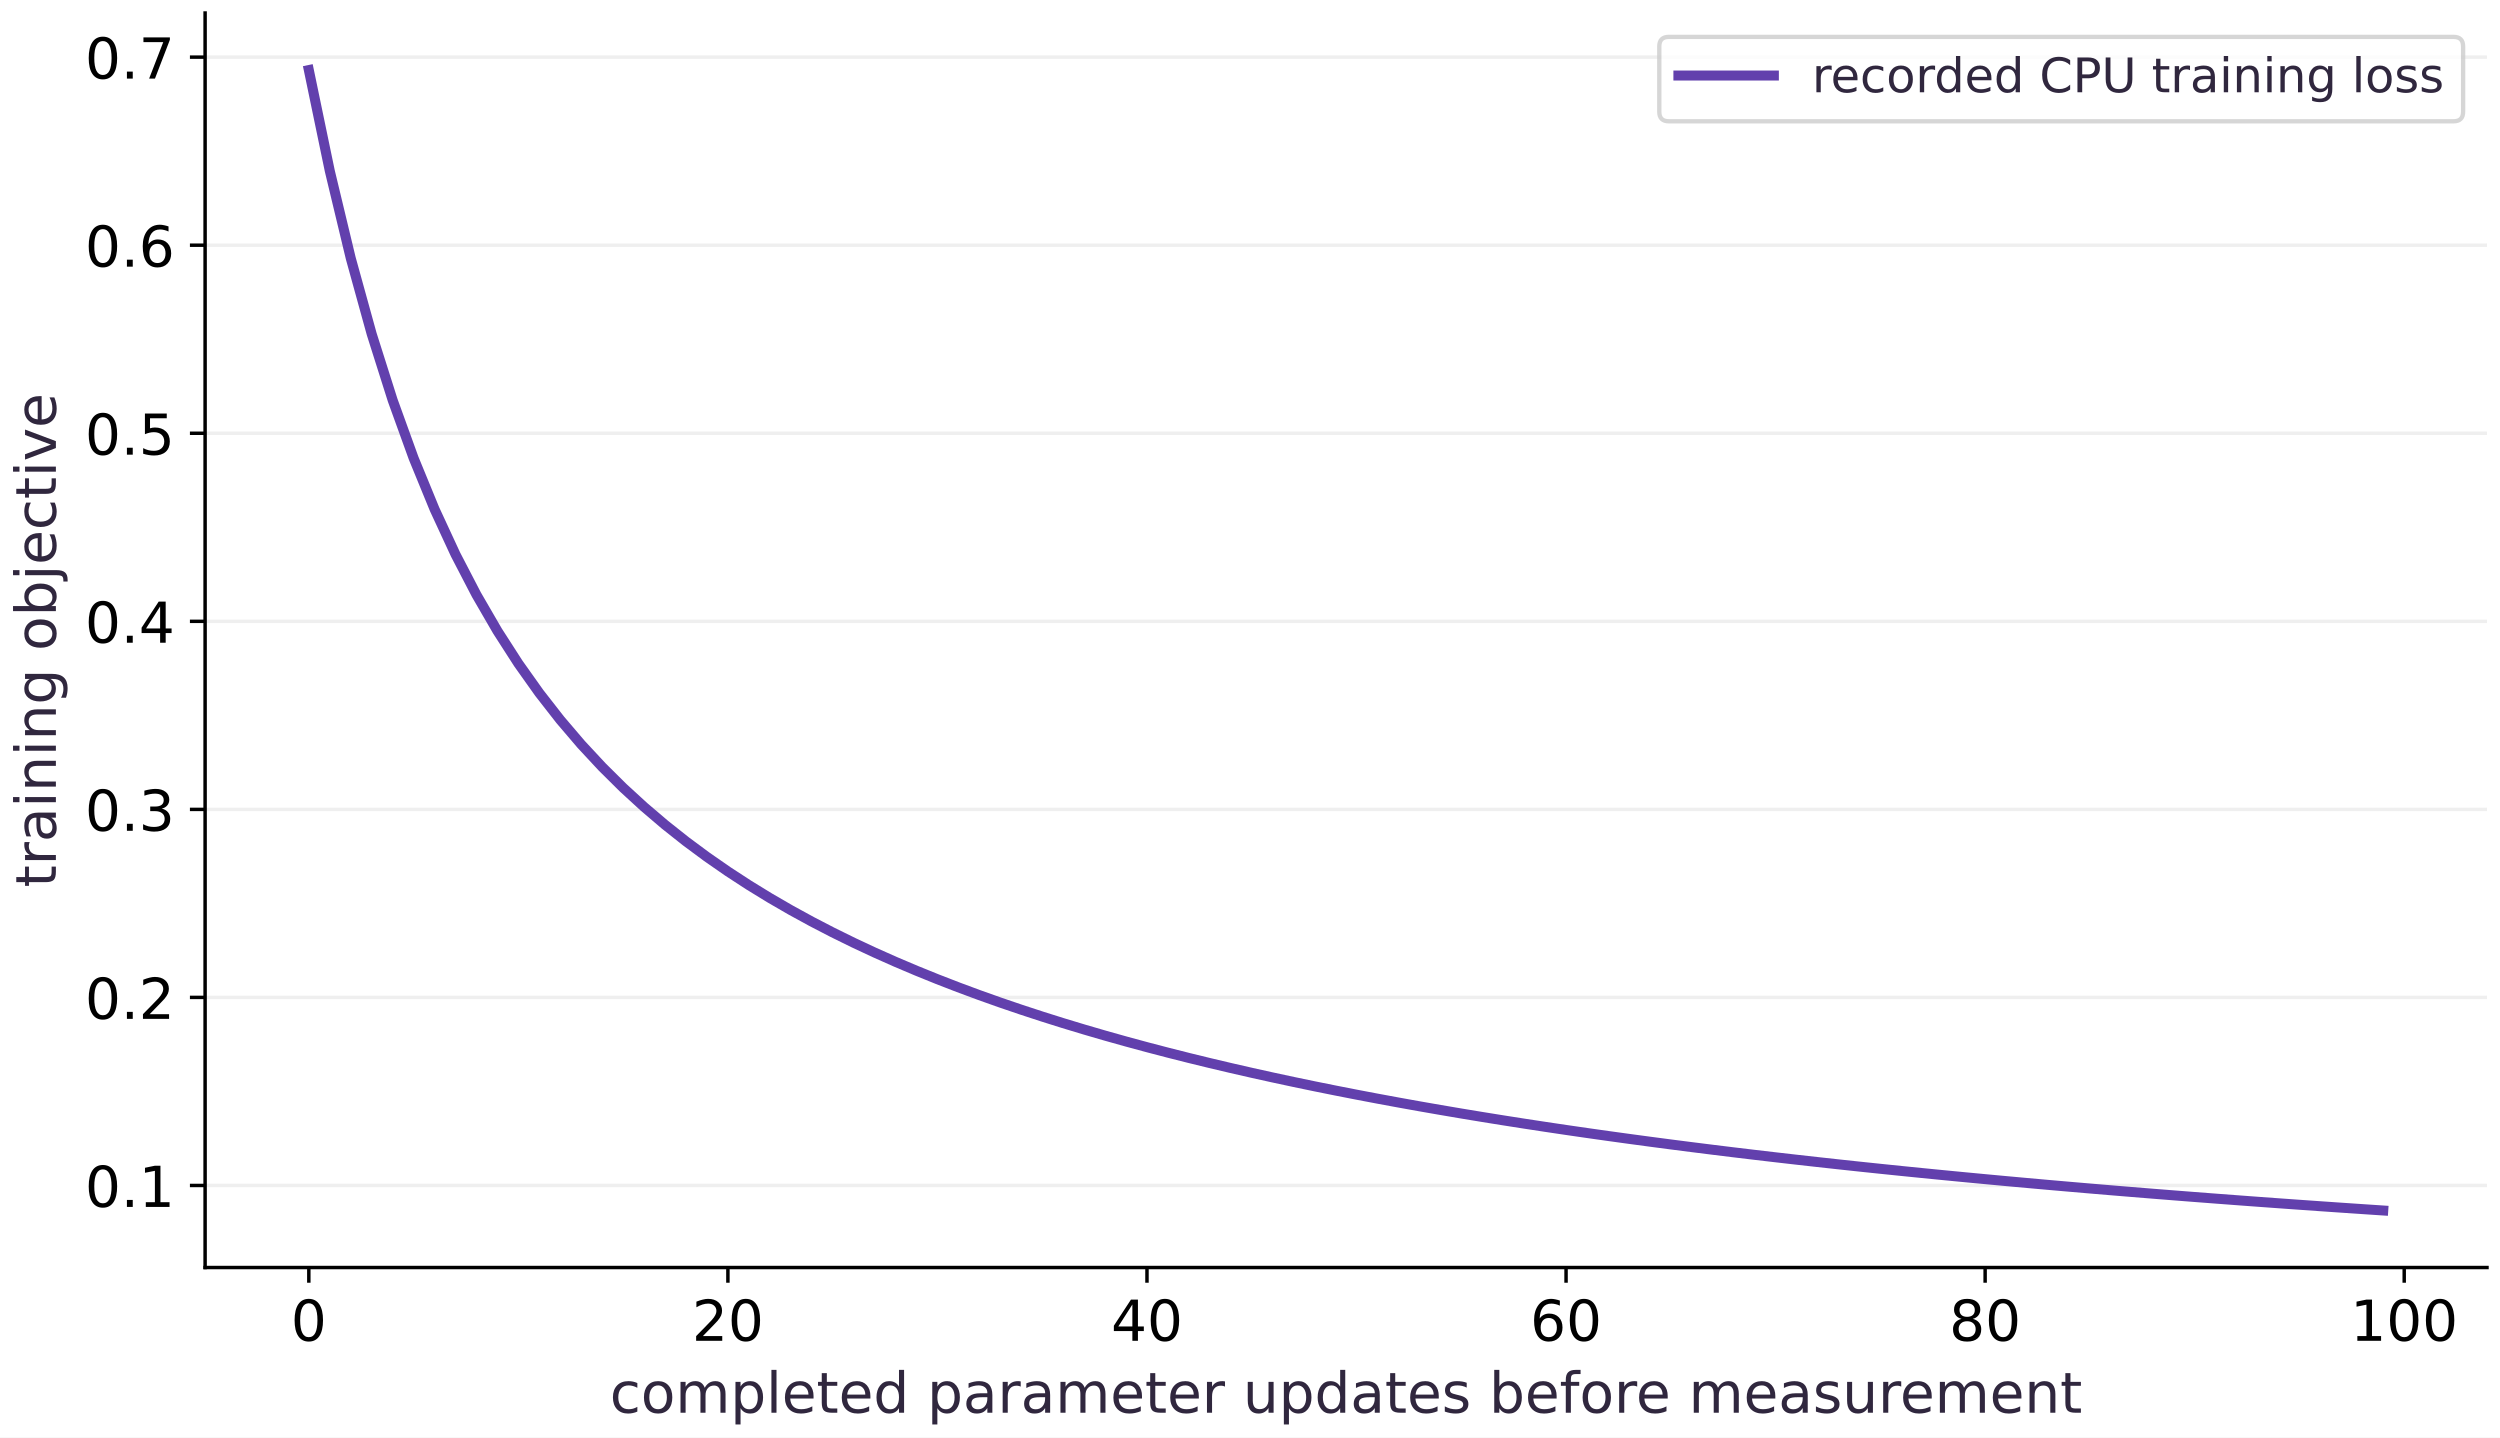
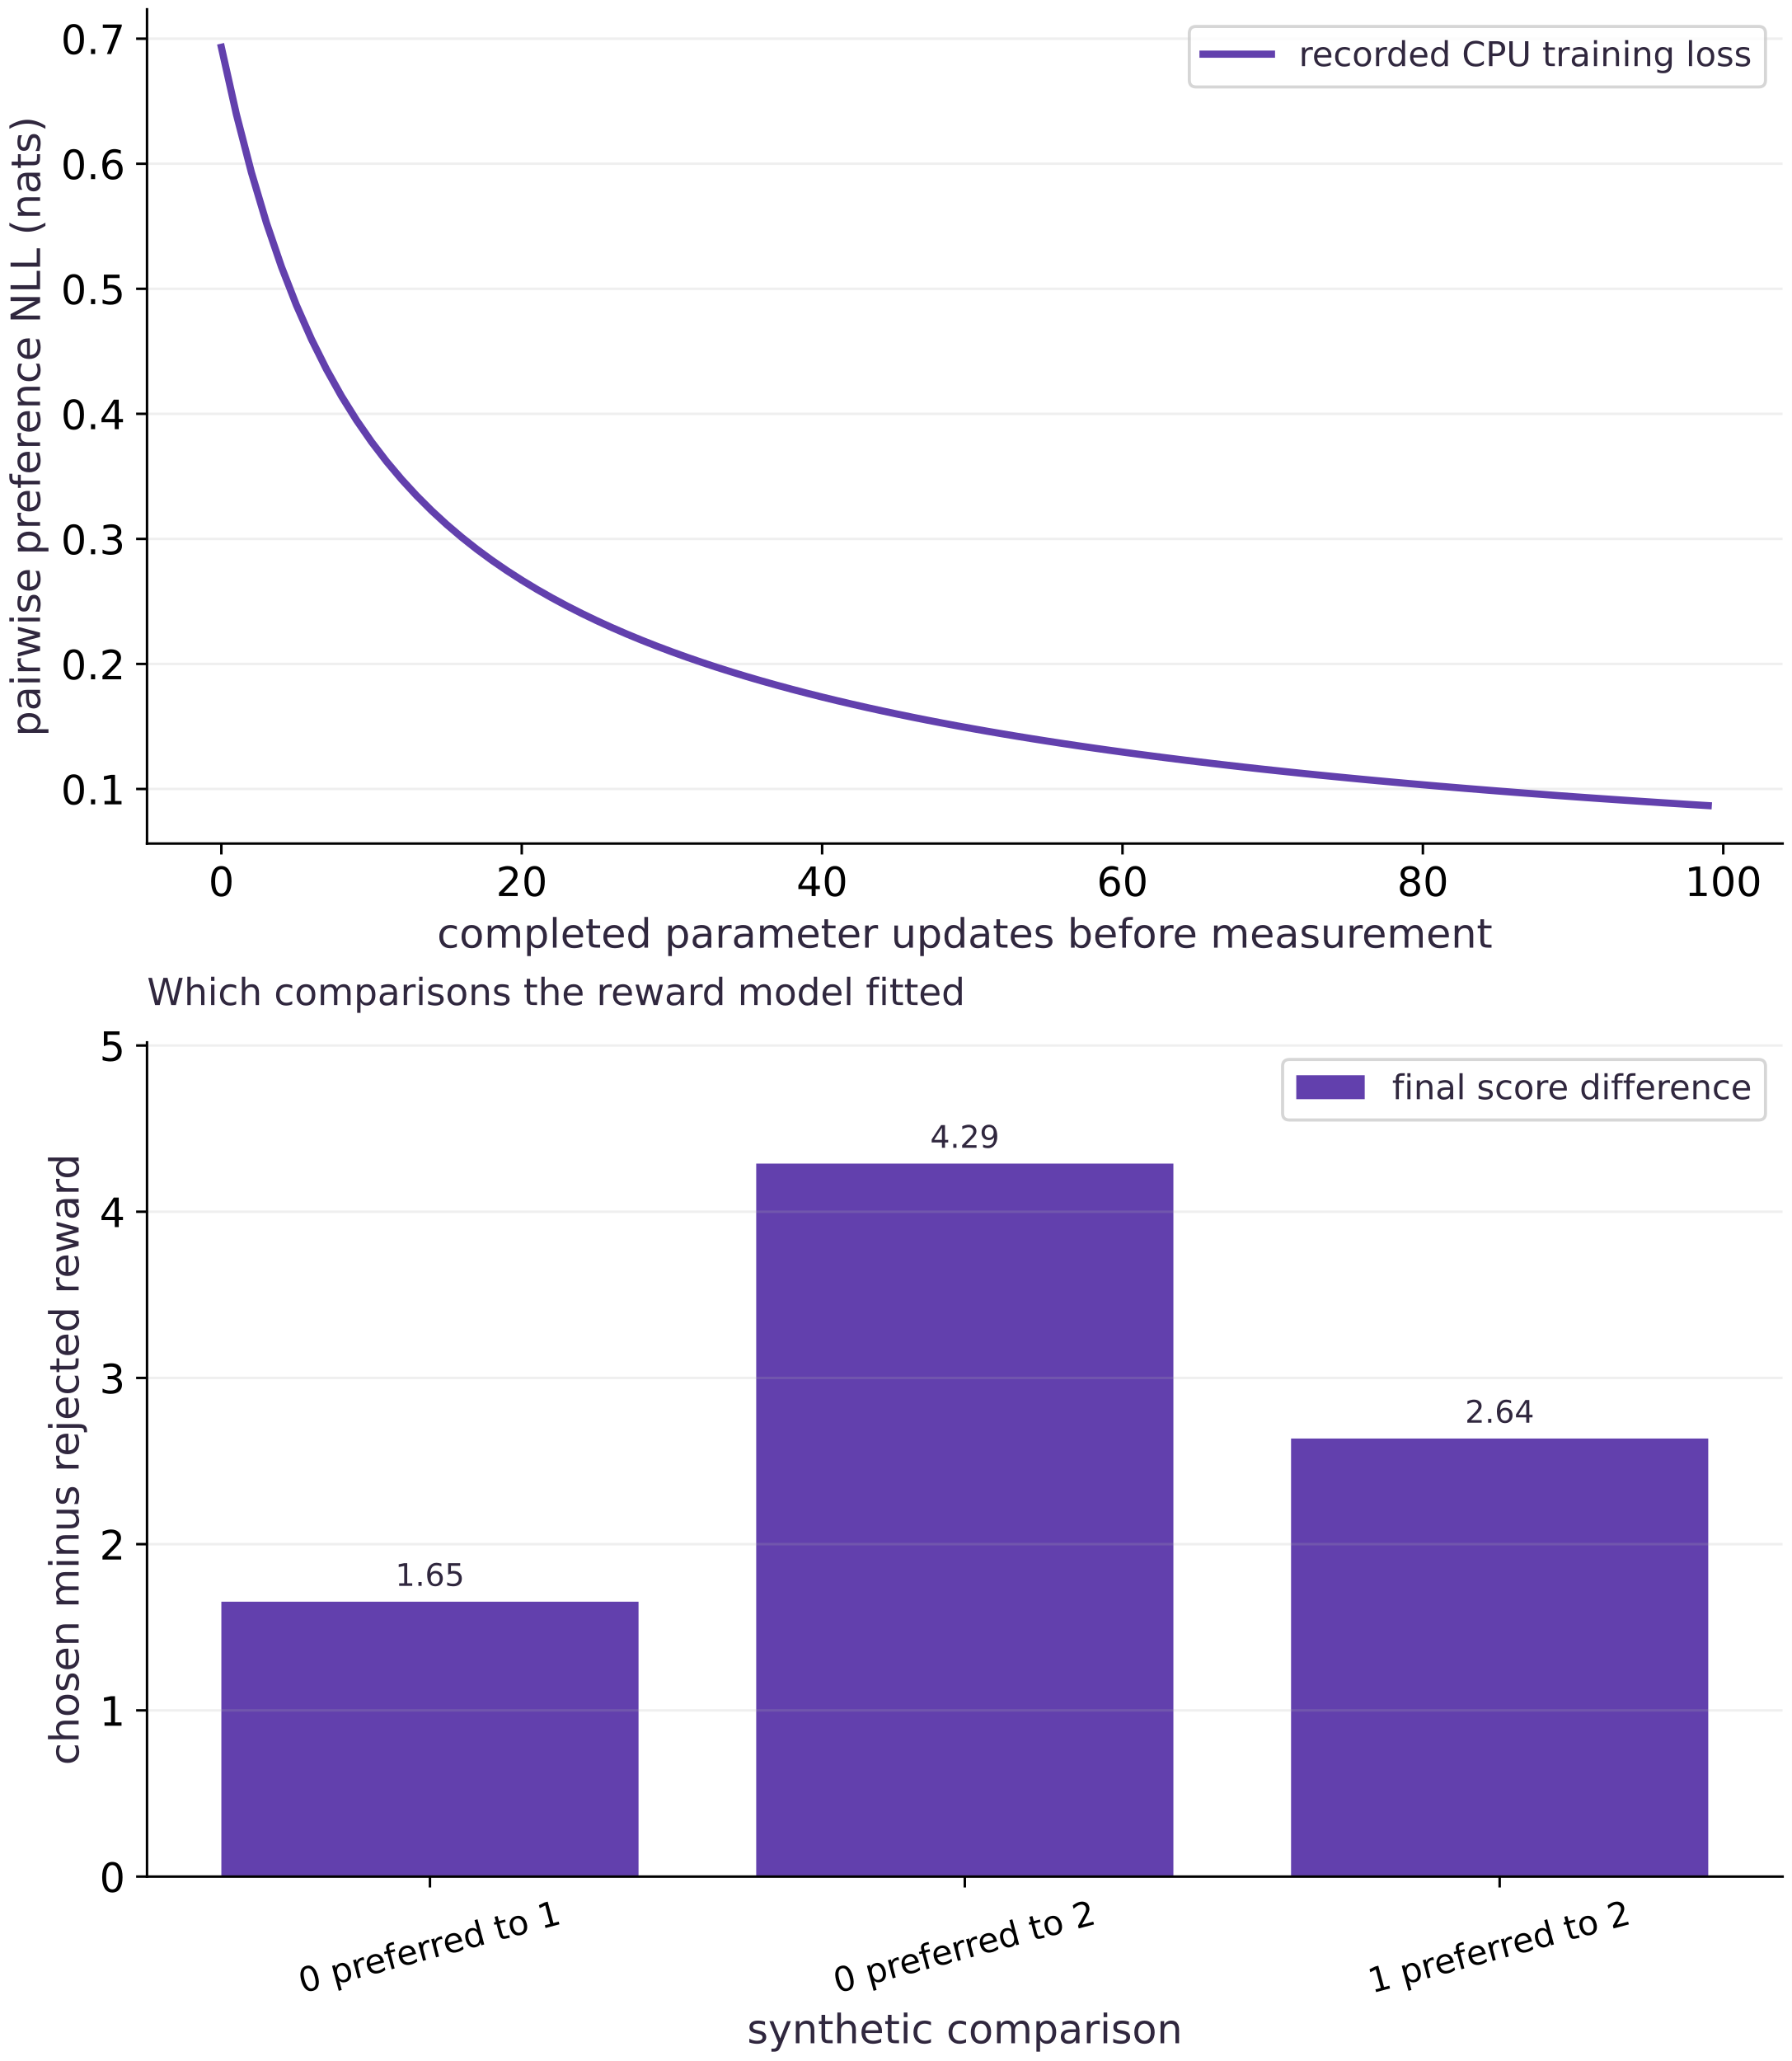
- <svg xmlns="http://www.w3.org/2000/svg" xmlns:xlink="http://www.w3.org/1999/xlink" width="576pt" height="331.2pt" viewBox="0 0 576 331.2" version="1.1">
+ <svg xmlns="http://www.w3.org/2000/svg" xmlns:xlink="http://www.w3.org/1999/xlink" width="576pt" height="662.4pt" viewBox="0 0 576 662.4" version="1.1">
  <defs>
    <style type="text/css">*{stroke-linejoin: round; stroke-linecap: butt}</style>
  </defs>
  <g id="figure_1">
    <g id="patch_1">
-       <path d="M 0 331.2  L 576 331.2  L 576 0  L 0 0  z " style="fill: #ffffff" />
+       <path d="M 0 662.4  L 576 662.4  L 576 0  L 0 0  z " style="fill: #ffffff" />
    </g>
    <g id="axes_1">
      <g id="patch_2">
-         <path d="M 47.256 292.037  L 573 292.037  L 573 3  L 47.256 3  z " style="fill: #ffffff" />
+         <path d="M 47.256 271.114  L 573 271.114  L 573 3  L 47.256 3  z " style="fill: #ffffff" />
      </g>
      <g id="matplotlib.axis_1">
        <g id="xtick_1">
          <g id="line2d_1">
            <defs>
              <path id="mb841dcc37a" d="M 0 0  L 0 3.5  " style="stroke: #000000; stroke-width: 0.8" />
            </defs>
            <g>
-               <use xlink:href="#mb841dcc37a" x="71.153" y="292.037" style="stroke: #000000; stroke-width: 0.8" />
+               <use xlink:href="#mb841dcc37a" x="71.153" y="271.114" style="stroke: #000000; stroke-width: 0.8" />
            </g>
          </g>
          <g id="text_1">
-             <text style="font-size: 13px; font-family: 'DejaVu Sans'; text-anchor: middle" x="71.153" y="308.915" transform="rotate(-0 71.15332 308.9146)">0</text>
+             <text style="font-size: 13px; font-family: 'DejaVu Sans'; text-anchor: middle" x="71.153" y="287.992" transform="rotate(-0 71.15332 287.9924)">0</text>
          </g>
        </g>
        <g id="xtick_2">
          <g id="line2d_2">
            <g>
-               <use xlink:href="#mb841dcc37a" x="167.709" y="292.037" style="stroke: #000000; stroke-width: 0.8" />
+               <use xlink:href="#mb841dcc37a" x="167.709" y="271.114" style="stroke: #000000; stroke-width: 0.8" />
            </g>
          </g>
          <g id="text_2">
-             <text style="font-size: 13px; font-family: 'DejaVu Sans'; text-anchor: middle" x="167.709" y="308.915" transform="rotate(-0 167.7087 308.9146)">20</text>
+             <text style="font-size: 13px; font-family: 'DejaVu Sans'; text-anchor: middle" x="167.709" y="287.992" transform="rotate(-0 167.7087 287.9924)">20</text>
          </g>
        </g>
        <g id="xtick_3">
          <g id="line2d_3">
            <g>
-               <use xlink:href="#mb841dcc37a" x="264.264" y="292.037" style="stroke: #000000; stroke-width: 0.8" />
+               <use xlink:href="#mb841dcc37a" x="264.264" y="271.114" style="stroke: #000000; stroke-width: 0.8" />
            </g>
          </g>
          <g id="text_3">
-             <text style="font-size: 13px; font-family: 'DejaVu Sans'; text-anchor: middle" x="264.264" y="308.915" transform="rotate(-0 264.264 308.9146)">40</text>
+             <text style="font-size: 13px; font-family: 'DejaVu Sans'; text-anchor: middle" x="264.264" y="287.992" transform="rotate(-0 264.264 287.9924)">40</text>
          </g>
        </g>
        <g id="xtick_4">
          <g id="line2d_4">
            <g>
-               <use xlink:href="#mb841dcc37a" x="360.819" y="292.037" style="stroke: #000000; stroke-width: 0.8" />
+               <use xlink:href="#mb841dcc37a" x="360.819" y="271.114" style="stroke: #000000; stroke-width: 0.8" />
            </g>
          </g>
          <g id="text_4">
-             <text style="font-size: 13px; font-family: 'DejaVu Sans'; text-anchor: middle" x="360.819" y="308.915" transform="rotate(-0 360.8194 308.9146)">60</text>
+             <text style="font-size: 13px; font-family: 'DejaVu Sans'; text-anchor: middle" x="360.819" y="287.992" transform="rotate(-0 360.8194 287.9924)">60</text>
          </g>
        </g>
        <g id="xtick_5">
          <g id="line2d_5">
            <g>
-               <use xlink:href="#mb841dcc37a" x="457.375" y="292.037" style="stroke: #000000; stroke-width: 0.8" />
+               <use xlink:href="#mb841dcc37a" x="457.375" y="271.114" style="stroke: #000000; stroke-width: 0.8" />
            </g>
          </g>
          <g id="text_5">
-             <text style="font-size: 13px; font-family: 'DejaVu Sans'; text-anchor: middle" x="457.375" y="308.915" transform="rotate(-0 457.3747 308.9146)">80</text>
+             <text style="font-size: 13px; font-family: 'DejaVu Sans'; text-anchor: middle" x="457.375" y="287.992" transform="rotate(-0 457.3747 287.9924)">80</text>
          </g>
        </g>
        <g id="xtick_6">
          <g id="line2d_6">
            <g>
-               <use xlink:href="#mb841dcc37a" x="553.93" y="292.037" style="stroke: #000000; stroke-width: 0.8" />
+               <use xlink:href="#mb841dcc37a" x="553.93" y="271.114" style="stroke: #000000; stroke-width: 0.8" />
            </g>
          </g>
          <g id="text_6">
-             <text style="font-size: 13px; font-family: 'DejaVu Sans'; text-anchor: middle" x="553.93" y="308.915" transform="rotate(-0 553.9301 308.9146)">100</text>
+             <text style="font-size: 13px; font-family: 'DejaVu Sans'; text-anchor: middle" x="553.93" y="287.992" transform="rotate(-0 553.9301 287.9924)">100</text>
          </g>
        </g>
        <g id="text_7">
-           <text style="font-size: 13px; font-family: 'DejaVu Sans'; text-anchor: middle; fill: #30273e" x="310.128" y="325.496" transform="rotate(-0 310.1278 325.4962)">completed parameter updates before measurement</text>
+           <text style="font-size: 13px; font-family: 'DejaVu Sans'; text-anchor: middle; fill: #30273e" x="310.128" y="304.574" transform="rotate(-0 310.1278 304.574)">completed parameter updates before measurement</text>
        </g>
      </g>
      <g id="matplotlib.axis_2">
        <g id="ytick_1">
          <g id="line2d_7">
-             <path d="M 47.256 273.134  L 573 273.134  " clip-path="url(#p7420eac1fd)" style="fill: none; stroke: #b0b0b0; stroke-opacity: 0.2; stroke-width: 0.8; stroke-linecap: square" />
+             <path d="M 47.256 253.58  L 573 253.58  " clip-path="url(#pa8096c3dc1)" style="fill: none; stroke: #b0b0b0; stroke-opacity: 0.2; stroke-width: 0.8; stroke-linecap: square" />
          </g>
          <g id="line2d_8">
            <defs>
              <path id="mcd28867fde" d="M 0 0  L -3.5 0  " style="stroke: #000000; stroke-width: 0.8" />
            </defs>
            <g>
-               <use xlink:href="#mcd28867fde" x="47.256" y="273.134" style="stroke: #000000; stroke-width: 0.8" />
+               <use xlink:href="#mcd28867fde" x="47.256" y="253.58" style="stroke: #000000; stroke-width: 0.8" />
            </g>
          </g>
          <g id="text_8">
-             <text style="font-size: 13px; font-family: 'DejaVu Sans'; text-anchor: end" x="40.256" y="278.073" transform="rotate(-0 40.25587 278.0727)">0.1</text>
+             <text style="font-size: 13px; font-family: 'DejaVu Sans'; text-anchor: end" x="40.256" y="258.519" transform="rotate(-0 40.25587 258.5188)">0.1</text>
          </g>
        </g>
        <g id="ytick_2">
          <g id="line2d_9">
-             <path d="M 47.256 229.806  L 573 229.806  " clip-path="url(#p7420eac1fd)" style="fill: none; stroke: #b0b0b0; stroke-opacity: 0.2; stroke-width: 0.8; stroke-linecap: square" />
+             <path d="M 47.256 213.389  L 573 213.389  " clip-path="url(#pa8096c3dc1)" style="fill: none; stroke: #b0b0b0; stroke-opacity: 0.2; stroke-width: 0.8; stroke-linecap: square" />
          </g>
          <g id="line2d_10">
            <g>
-               <use xlink:href="#mcd28867fde" x="47.256" y="229.806" style="stroke: #000000; stroke-width: 0.8" />
+               <use xlink:href="#mcd28867fde" x="47.256" y="213.389" style="stroke: #000000; stroke-width: 0.8" />
            </g>
          </g>
          <g id="text_9">
-             <text style="font-size: 13px; font-family: 'DejaVu Sans'; text-anchor: end" x="40.256" y="234.745" transform="rotate(-0 40.25587 234.7453)">0.2</text>
+             <text style="font-size: 13px; font-family: 'DejaVu Sans'; text-anchor: end" x="40.256" y="218.328" transform="rotate(-0 40.25587 218.3277)">0.2</text>
          </g>
        </g>
        <g id="ytick_3">
          <g id="line2d_11">
-             <path d="M 47.256 186.479  L 573 186.479  " clip-path="url(#p7420eac1fd)" style="fill: none; stroke: #b0b0b0; stroke-opacity: 0.2; stroke-width: 0.8; stroke-linecap: square" />
+             <path d="M 47.256 173.198  L 573 173.198  " clip-path="url(#pa8096c3dc1)" style="fill: none; stroke: #b0b0b0; stroke-opacity: 0.2; stroke-width: 0.8; stroke-linecap: square" />
          </g>
          <g id="line2d_12">
            <g>
-               <use xlink:href="#mcd28867fde" x="47.256" y="186.479" style="stroke: #000000; stroke-width: 0.8" />
+               <use xlink:href="#mcd28867fde" x="47.256" y="173.198" style="stroke: #000000; stroke-width: 0.8" />
            </g>
          </g>
          <g id="text_10">
-             <text style="font-size: 13px; font-family: 'DejaVu Sans'; text-anchor: end" x="40.256" y="191.418" transform="rotate(-0 40.25587 191.4178)">0.3</text>
+             <text style="font-size: 13px; font-family: 'DejaVu Sans'; text-anchor: end" x="40.256" y="178.137" transform="rotate(-0 40.25587 178.1366)">0.3</text>
          </g>
        </g>
        <g id="ytick_4">
          <g id="line2d_13">
-             <path d="M 47.256 143.151  L 573 143.151  " clip-path="url(#p7420eac1fd)" style="fill: none; stroke: #b0b0b0; stroke-opacity: 0.2; stroke-width: 0.8; stroke-linecap: square" />
+             <path d="M 47.256 133.006  L 573 133.006  " clip-path="url(#pa8096c3dc1)" style="fill: none; stroke: #b0b0b0; stroke-opacity: 0.2; stroke-width: 0.8; stroke-linecap: square" />
          </g>
          <g id="line2d_14">
            <g>
-               <use xlink:href="#mcd28867fde" x="47.256" y="143.151" style="stroke: #000000; stroke-width: 0.8" />
+               <use xlink:href="#mcd28867fde" x="47.256" y="133.006" style="stroke: #000000; stroke-width: 0.8" />
            </g>
          </g>
          <g id="text_11">
-             <text style="font-size: 13px; font-family: 'DejaVu Sans'; text-anchor: end" x="40.256" y="148.09" transform="rotate(-0 40.25587 148.0904)">0.4</text>
+             <text style="font-size: 13px; font-family: 'DejaVu Sans'; text-anchor: end" x="40.256" y="137.945" transform="rotate(-0 40.25587 137.9454)">0.4</text>
          </g>
        </g>
        <g id="ytick_5">
          <g id="line2d_15">
-             <path d="M 47.256 99.824  L 573 99.824  " clip-path="url(#p7420eac1fd)" style="fill: none; stroke: #b0b0b0; stroke-opacity: 0.2; stroke-width: 0.8; stroke-linecap: square" />
+             <path d="M 47.256 92.815  L 573 92.815  " clip-path="url(#pa8096c3dc1)" style="fill: none; stroke: #b0b0b0; stroke-opacity: 0.2; stroke-width: 0.8; stroke-linecap: square" />
          </g>
          <g id="line2d_16">
            <g>
-               <use xlink:href="#mcd28867fde" x="47.256" y="99.824" style="stroke: #000000; stroke-width: 0.8" />
+               <use xlink:href="#mcd28867fde" x="47.256" y="92.815" style="stroke: #000000; stroke-width: 0.8" />
            </g>
          </g>
          <g id="text_12">
-             <text style="font-size: 13px; font-family: 'DejaVu Sans'; text-anchor: end" x="40.256" y="104.763" transform="rotate(-0 40.25587 104.763)">0.5</text>
+             <text style="font-size: 13px; font-family: 'DejaVu Sans'; text-anchor: end" x="40.256" y="97.754" transform="rotate(-0 40.25587 97.75428)">0.5</text>
          </g>
        </g>
        <g id="ytick_6">
          <g id="line2d_17">
-             <path d="M 47.256 56.497  L 573 56.497  " clip-path="url(#p7420eac1fd)" style="fill: none; stroke: #b0b0b0; stroke-opacity: 0.2; stroke-width: 0.8; stroke-linecap: square" />
+             <path d="M 47.256 52.624  L 573 52.624  " clip-path="url(#pa8096c3dc1)" style="fill: none; stroke: #b0b0b0; stroke-opacity: 0.2; stroke-width: 0.8; stroke-linecap: square" />
          </g>
          <g id="line2d_18">
            <g>
-               <use xlink:href="#mcd28867fde" x="47.256" y="56.497" style="stroke: #000000; stroke-width: 0.8" />
+               <use xlink:href="#mcd28867fde" x="47.256" y="52.624" style="stroke: #000000; stroke-width: 0.8" />
            </g>
          </g>
          <g id="text_13">
-             <text style="font-size: 13px; font-family: 'DejaVu Sans'; text-anchor: end" x="40.256" y="61.436" transform="rotate(-0 40.25587 61.43553)">0.6</text>
+             <text style="font-size: 13px; font-family: 'DejaVu Sans'; text-anchor: end" x="40.256" y="57.563" transform="rotate(-0 40.25587 57.56315)">0.6</text>
          </g>
        </g>
        <g id="ytick_7">
          <g id="line2d_19">
-             <path d="M 47.256 13.169  L 573 13.169  " clip-path="url(#p7420eac1fd)" style="fill: none; stroke: #b0b0b0; stroke-opacity: 0.2; stroke-width: 0.8; stroke-linecap: square" />
+             <path d="M 47.256 12.433  L 573 12.433  " clip-path="url(#pa8096c3dc1)" style="fill: none; stroke: #b0b0b0; stroke-opacity: 0.2; stroke-width: 0.8; stroke-linecap: square" />
          </g>
          <g id="line2d_20">
            <g>
-               <use xlink:href="#mcd28867fde" x="47.256" y="13.169" style="stroke: #000000; stroke-width: 0.8" />
+               <use xlink:href="#mcd28867fde" x="47.256" y="12.433" style="stroke: #000000; stroke-width: 0.8" />
            </g>
          </g>
          <g id="text_14">
-             <text style="font-size: 13px; font-family: 'DejaVu Sans'; text-anchor: end" x="40.256" y="18.108" transform="rotate(-0 40.25587 18.10809)">0.7</text>
+             <text style="font-size: 13px; font-family: 'DejaVu Sans'; text-anchor: end" x="40.256" y="17.372" transform="rotate(-0 40.25587 17.37201)">0.7</text>
          </g>
        </g>
        <g id="text_15">
-           <text style="font-size: 13px; font-family: 'DejaVu Sans'; text-anchor: middle; fill: #30273e" x="12.878" y="147.518" transform="rotate(-90 12.87821 147.5184)">training objective</text>
+           <text style="font-size: 13px; font-family: 'DejaVu Sans'; text-anchor: middle; fill: #30273e" x="12.878" y="137.057" transform="rotate(-90 12.87821 137.0574)">pairwise preference NLL (nats)</text>
        </g>
      </g>
      <g id="line2d_21">
-         <path d="M 71.153 16.138  L 75.981 39.367  L 80.809 59.481  L 85.637 76.95  L 90.464 92.186  L 95.292 105.54  L 100.12 117.308  L 104.948 127.738  L 109.775 137.034  L 114.603 145.365  L 119.431 152.872  L 124.259 159.67  L 129.087 165.857  L 133.914 171.514  L 138.742 176.706  L 143.57 181.493  L 148.398 185.921  L 153.225 190.032  L 158.053 193.861  L 162.881 197.437  L 167.709 200.787  L 172.536 203.933  L 177.364 206.895  L 182.192 209.689  L 187.02 212.33  L 191.848 214.832  L 196.675 217.206  L 201.503 219.463  L 206.331 221.612  L 211.159 223.66  L 215.986 225.616  L 220.814 227.486  L 225.642 229.276  L 230.47 230.991  L 235.297 232.636  L 240.125 234.217  L 244.953 235.736  L 249.781 237.197  L 254.608 238.605  L 259.436 239.961  L 264.264 241.27  L 269.092 242.533  L 273.92 243.753  L 278.747 244.932  L 283.575 246.073  L 288.403 247.177  L 293.231 248.247  L 298.058 249.283  L 302.886 250.288  L 307.714 251.262  L 312.542 252.208  L 317.369 253.127  L 322.197 254.019  L 327.025 254.887  L 331.853 255.73  L 336.681 256.551  L 341.508 257.349  L 346.336 258.126  L 351.164 258.883  L 355.992 259.621  L 360.819 260.34  L 365.647 261.041  L 370.475 261.725  L 375.303 262.391  L 380.13 263.042  L 384.958 263.678  L 389.786 264.298  L 394.614 264.904  L 399.442 265.497  L 404.269 266.076  L 409.097 266.641  L 413.925 267.195  L 418.753 267.736  L 423.58 268.266  L 428.408 268.784  L 433.236 269.291  L 438.064 269.788  L 442.891 270.274  L 447.719 270.75  L 452.547 271.217  L 457.375 271.674  L 462.202 272.123  L 467.03 272.562  L 471.858 272.993  L 476.686 273.415  L 481.514 273.83  L 486.341 274.236  L 491.169 274.635  L 495.997 275.027  L 500.825 275.411  L 505.652 275.789  L 510.48 276.159  L 515.308 276.523  L 520.136 276.881  L 524.963 277.232  L 529.791 277.577  L 534.619 277.916  L 539.447 278.249  L 544.275 278.577  L 549.102 278.899  " clip-path="url(#p7420eac1fd)" style="fill: none; stroke: #6240ad; stroke-width: 2.3; stroke-linecap: square" />
+         <path d="M 71.153 15.187  L 75.981 36.735  L 80.809 55.393  L 85.637 71.597  L 90.464 85.73  L 95.292 98.117  L 100.12 109.034  L 104.948 118.709  L 109.775 127.332  L 114.603 135.06  L 119.431 142.023  L 124.259 148.33  L 129.087 154.069  L 133.914 159.316  L 138.742 164.133  L 143.57 168.573  L 148.398 172.68  L 153.225 176.494  L 158.053 180.045  L 162.881 183.363  L 167.709 186.47  L 172.536 189.389  L 177.364 192.136  L 182.192 194.727  L 187.02 197.178  L 191.848 199.499  L 196.675 201.701  L 201.503 203.794  L 206.331 205.787  L 211.159 207.688  L 215.986 209.502  L 220.814 211.236  L 225.642 212.897  L 230.47 214.488  L 235.297 216.014  L 240.125 217.48  L 244.953 218.889  L 249.781 220.245  L 254.608 221.55  L 259.436 222.808  L 264.264 224.022  L 269.092 225.194  L 273.92 226.326  L 278.747 227.42  L 283.575 228.478  L 288.403 229.502  L 293.231 230.494  L 298.058 231.455  L 302.886 232.387  L 307.714 233.292  L 312.542 234.169  L 317.369 235.021  L 322.197 235.849  L 327.025 236.654  L 331.853 237.436  L 336.681 238.197  L 341.508 238.938  L 346.336 239.659  L 351.164 240.361  L 355.992 241.045  L 360.819 241.712  L 365.647 242.362  L 370.475 242.997  L 375.303 243.615  L 380.13 244.219  L 384.958 244.808  L 389.786 245.384  L 394.614 245.946  L 399.442 246.496  L 404.269 247.033  L 409.097 247.557  L 413.925 248.071  L 418.753 248.573  L 423.58 249.064  L 428.408 249.545  L 433.236 250.015  L 438.064 250.476  L 442.891 250.927  L 447.719 251.369  L 452.547 251.802  L 457.375 252.226  L 462.202 252.642  L 467.03 253.049  L 471.858 253.449  L 476.686 253.841  L 481.514 254.226  L 486.341 254.603  L 491.169 254.973  L 495.997 255.336  L 500.825 255.693  L 505.652 256.043  L 510.48 256.386  L 515.308 256.724  L 520.136 257.055  L 524.963 257.381  L 529.791 257.701  L 534.619 258.016  L 539.447 258.325  L 544.275 258.629  L 549.102 258.927  " clip-path="url(#pa8096c3dc1)" style="fill: none; stroke: #6240ad; stroke-width: 2.3; stroke-linecap: square" />
      </g>
      <g id="patch_3">
-         <path d="M 47.256 292.037  L 47.256 3  " style="fill: none; stroke: #000000; stroke-width: 0.8; stroke-linejoin: miter; stroke-linecap: square" />
+         <path d="M 47.256 271.114  L 47.256 3  " style="fill: none; stroke: #000000; stroke-width: 0.8; stroke-linejoin: miter; stroke-linecap: square" />
      </g>
      <g id="patch_4">
-         <path d="M 47.256 292.037  L 573 292.037  " style="fill: none; stroke: #000000; stroke-width: 0.8; stroke-linejoin: miter; stroke-linecap: square" />
+         <path d="M 47.256 271.114  L 573 271.114  " style="fill: none; stroke: #000000; stroke-width: 0.8; stroke-linejoin: miter; stroke-linecap: square" />
      </g>
      <g id="legend_1">
        <g id="patch_5">
          <path d="M 384.501 27.946  L 565.3 27.946  Q 567.5 27.946 567.5 25.746  L 567.5 10.7  Q 567.5 8.5 565.3 8.5  L 384.501 8.5  Q 382.301 8.5 382.301 10.7  L 382.301 25.746  Q 382.301 27.946 384.501 27.946  z " style="fill: #ffffff; opacity: 0.8; stroke: #cccccc; stroke-linejoin: miter" />
        </g>
        <g id="line2d_22">
          <path d="M 386.701 17.409  L 397.701 17.409  L 408.701 17.409  " style="fill: none; stroke: #6240ad; stroke-width: 2.3; stroke-linecap: square" />
        </g>
        <g id="text_16">
          <text style="font-size: 11px; font-family: 'DejaVu Sans'; text-anchor: start; fill: #30273e" x="417.501" y="21.259" transform="rotate(-0 417.501 21.25852)">recorded CPU training loss</text>
        </g>
      </g>
    </g>
+     <g id="axes_2">
+       <g id="patch_6">
+         <path d="M 47.256 603.134  L 573 603.134  L 573 335.02  L 47.256 335.02  z " style="fill: #ffffff" />
+       </g>
+       <g id="patch_7">
+         <path d="M 71.153 603.134  L 205.254 603.134  L 205.254 514.781  L 71.153 514.781  z " clip-path="url(#p879a905739)" style="fill: #6240ad" />
+       </g>
+       <g id="patch_8">
+         <path d="M 243.077 603.134  L 377.178 603.134  L 377.178 373.976  L 243.077 373.976  z " clip-path="url(#p879a905739)" style="fill: #6240ad" />
+       </g>
+       <g id="patch_9">
+         <path d="M 415.002 603.134  L 549.102 603.134  L 549.102 462.329  L 415.002 462.329  z " clip-path="url(#p879a905739)" style="fill: #6240ad" />
+       </g>
+       <g id="matplotlib.axis_3">
+         <g id="xtick_7">
+           <g id="line2d_23">
+             <g>
+               <use xlink:href="#mb841dcc37a" x="138.204" y="603.134" style="stroke: #000000; stroke-width: 0.8" />
+             </g>
+           </g>
+           <g id="text_17">
+             <text style="font-size: 11px; font-family: 'DejaVu Sans'" transform="translate(97.18834 640.6085) rotate(-15)">0 preferred to 1</text>
+           </g>
+         </g>
+         <g id="xtick_8">
+           <g id="line2d_24">
+             <g>
+               <use xlink:href="#mb841dcc37a" x="310.128" y="603.134" style="stroke: #000000; stroke-width: 0.8" />
+             </g>
+           </g>
+           <g id="text_18">
+             <text style="font-size: 11px; font-family: 'DejaVu Sans'" transform="translate(269.1124 640.6085) rotate(-15)">0 preferred to 2</text>
+           </g>
+         </g>
+         <g id="xtick_9">
+           <g id="line2d_25">
+             <g>
+               <use xlink:href="#mb841dcc37a" x="482.052" y="603.134" style="stroke: #000000; stroke-width: 0.8" />
+             </g>
+           </g>
+           <g id="text_19">
+             <text style="font-size: 11px; font-family: 'DejaVu Sans'" transform="translate(441.0365 640.6085) rotate(-15)">1 preferred to 2</text>
+           </g>
+         </g>
+         <g id="text_20">
+           <text style="font-size: 13px; font-family: 'DejaVu Sans'; text-anchor: middle; fill: #30273e" x="310.128" y="656.696" transform="rotate(-0 310.1278 656.6962)">synthetic comparison</text>
+         </g>
+       </g>
+       <g id="matplotlib.axis_4">
+         <g id="ytick_8">
+           <g id="line2d_26">
+             <path d="M 47.256 603.134  L 573 603.134  " clip-path="url(#p879a905739)" style="fill: none; stroke: #b0b0b0; stroke-opacity: 0.2; stroke-width: 0.8; stroke-linecap: square" />
+           </g>
+           <g id="line2d_27">
+             <g>
+               <use xlink:href="#mcd28867fde" x="47.256" y="603.134" style="stroke: #000000; stroke-width: 0.8" />
+             </g>
+           </g>
+           <g id="text_21">
+             <text style="font-size: 13px; font-family: 'DejaVu Sans'; text-anchor: end" x="40.256" y="608.073" transform="rotate(-0 40.25587 608.0729)">0</text>
+           </g>
+         </g>
+         <g id="ytick_9">
+           <g id="line2d_28">
+             <path d="M 47.256 549.712  L 573 549.712  " clip-path="url(#p879a905739)" style="fill: none; stroke: #b0b0b0; stroke-opacity: 0.2; stroke-width: 0.8; stroke-linecap: square" />
+           </g>
+           <g id="line2d_29">
+             <g>
+               <use xlink:href="#mcd28867fde" x="47.256" y="549.712" style="stroke: #000000; stroke-width: 0.8" />
+             </g>
+           </g>
+           <g id="text_22">
+             <text style="font-size: 13px; font-family: 'DejaVu Sans'; text-anchor: end" x="40.256" y="554.651" transform="rotate(-0 40.25587 554.6505)">1</text>
+           </g>
+         </g>
+         <g id="ytick_10">
+           <g id="line2d_30">
+             <path d="M 47.256 496.289  L 573 496.289  " clip-path="url(#p879a905739)" style="fill: none; stroke: #b0b0b0; stroke-opacity: 0.2; stroke-width: 0.8; stroke-linecap: square" />
+           </g>
+           <g id="line2d_31">
+             <g>
+               <use xlink:href="#mcd28867fde" x="47.256" y="496.289" style="stroke: #000000; stroke-width: 0.8" />
+             </g>
+           </g>
+           <g id="text_23">
+             <text style="font-size: 13px; font-family: 'DejaVu Sans'; text-anchor: end" x="40.256" y="501.228" transform="rotate(-0 40.25587 501.2281)">2</text>
+           </g>
+         </g>
+         <g id="ytick_11">
+           <g id="line2d_32">
+             <path d="M 47.256 442.867  L 573 442.867  " clip-path="url(#p879a905739)" style="fill: none; stroke: #b0b0b0; stroke-opacity: 0.2; stroke-width: 0.8; stroke-linecap: square" />
+           </g>
+           <g id="line2d_33">
+             <g>
+               <use xlink:href="#mcd28867fde" x="47.256" y="442.867" style="stroke: #000000; stroke-width: 0.8" />
+             </g>
+           </g>
+           <g id="text_24">
+             <text style="font-size: 13px; font-family: 'DejaVu Sans'; text-anchor: end" x="40.256" y="447.806" transform="rotate(-0 40.25587 447.8057)">3</text>
+           </g>
+         </g>
+         <g id="ytick_12">
+           <g id="line2d_34">
+             <path d="M 47.256 389.444  L 573 389.444  " clip-path="url(#p879a905739)" style="fill: none; stroke: #b0b0b0; stroke-opacity: 0.2; stroke-width: 0.8; stroke-linecap: square" />
+           </g>
+           <g id="line2d_35">
+             <g>
+               <use xlink:href="#mcd28867fde" x="47.256" y="389.444" style="stroke: #000000; stroke-width: 0.8" />
+             </g>
+           </g>
+           <g id="text_25">
+             <text style="font-size: 13px; font-family: 'DejaVu Sans'; text-anchor: end" x="40.256" y="394.383" transform="rotate(-0 40.25587 394.3832)">4</text>
+           </g>
+         </g>
+         <g id="ytick_13">
+           <g id="line2d_36">
+             <path d="M 47.256 336.022  L 573 336.022  " clip-path="url(#p879a905739)" style="fill: none; stroke: #b0b0b0; stroke-opacity: 0.2; stroke-width: 0.8; stroke-linecap: square" />
+           </g>
+           <g id="line2d_37">
+             <g>
+               <use xlink:href="#mcd28867fde" x="47.256" y="336.022" style="stroke: #000000; stroke-width: 0.8" />
+             </g>
+           </g>
+           <g id="text_26">
+             <text style="font-size: 13px; font-family: 'DejaVu Sans'; text-anchor: end" x="40.256" y="340.961" transform="rotate(-0 40.25587 340.9608)">5</text>
+           </g>
+         </g>
+         <g id="text_27">
+           <text style="font-size: 13px; font-family: 'DejaVu Sans'; text-anchor: middle; fill: #30273e" x="25.281" y="469.077" transform="rotate(-90 25.28102 469.0768)">chosen minus rejected reward</text>
+         </g>
+       </g>
+       <g id="patch_10">
+         <path d="M 47.256 603.134  L 47.256 335.02  " style="fill: none; stroke: #000000; stroke-width: 0.8; stroke-linejoin: miter; stroke-linecap: square" />
+       </g>
+       <g id="patch_11">
+         <path d="M 47.256 603.134  L 573 603.134  " style="fill: none; stroke: #000000; stroke-width: 0.8; stroke-linejoin: miter; stroke-linecap: square" />
+       </g>
+       <g id="text_28">
+         <text style="font-size: 10px; font-family: 'DejaVu Sans'; text-anchor: middle; fill: #30273e" x="138.204" y="509.702" transform="rotate(-0 138.2037 509.7015)">1.65</text>
+       </g>
+       <g id="text_29">
+         <text style="font-size: 10px; font-family: 'DejaVu Sans'; text-anchor: middle; fill: #30273e" x="310.128" y="368.897" transform="rotate(-0 310.1278 368.8968)">4.29</text>
+       </g>
+       <g id="text_30">
+         <text style="font-size: 10px; font-family: 'DejaVu Sans'; text-anchor: middle; fill: #30273e" x="482.052" y="457.25" transform="rotate(-0 482.0519 457.2495)">2.64</text>
+       </g>
+       <g id="text_31">
+         <text style="font-size: 12px; font-family: 'DejaVu Sans'; text-anchor: start; fill: #30273e" x="47.256" y="323.02" transform="rotate(-0 47.25587 323.0197)">Which comparisons the reward model fitted</text>
+       </g>
+       <g id="legend_2">
+         <g id="patch_12">
+           <path d="M 414.476 359.966  L 565.3 359.966  Q 567.5 359.966 567.5 357.766  L 567.5 342.72  Q 567.5 340.52 565.3 340.52  L 414.476 340.52  Q 412.276 340.52 412.276 342.72  L 412.276 357.766  Q 412.276 359.966 414.476 359.966  z " style="fill: #ffffff; opacity: 0.8; stroke: #cccccc; stroke-linejoin: miter" />
+         </g>
+         <g id="patch_13">
+           <path d="M 416.676 353.278  L 438.676 353.278  L 438.676 345.578  L 416.676 345.578  z " style="fill: #6240ad" />
+         </g>
+         <g id="text_32">
+           <text style="font-size: 11px; font-family: 'DejaVu Sans'; text-anchor: start; fill: #30273e" x="447.476" y="353.278" transform="rotate(-0 447.476 353.278)">final score difference</text>
+         </g>
+       </g>
+     </g>
  </g>
  <defs>
-     <clipPath id="p7420eac1fd">
-       <rect x="47.256" y="3" width="525.744" height="289.036" />
+     <clipPath id="pa8096c3dc1">
+       <rect x="47.256" y="3" width="525.744" height="268.114" />
+     </clipPath>
+     <clipPath id="p879a905739">
+       <rect x="47.256" y="335.02" width="525.744" height="268.114" />
    </clipPath>
  </defs>
</svg>
